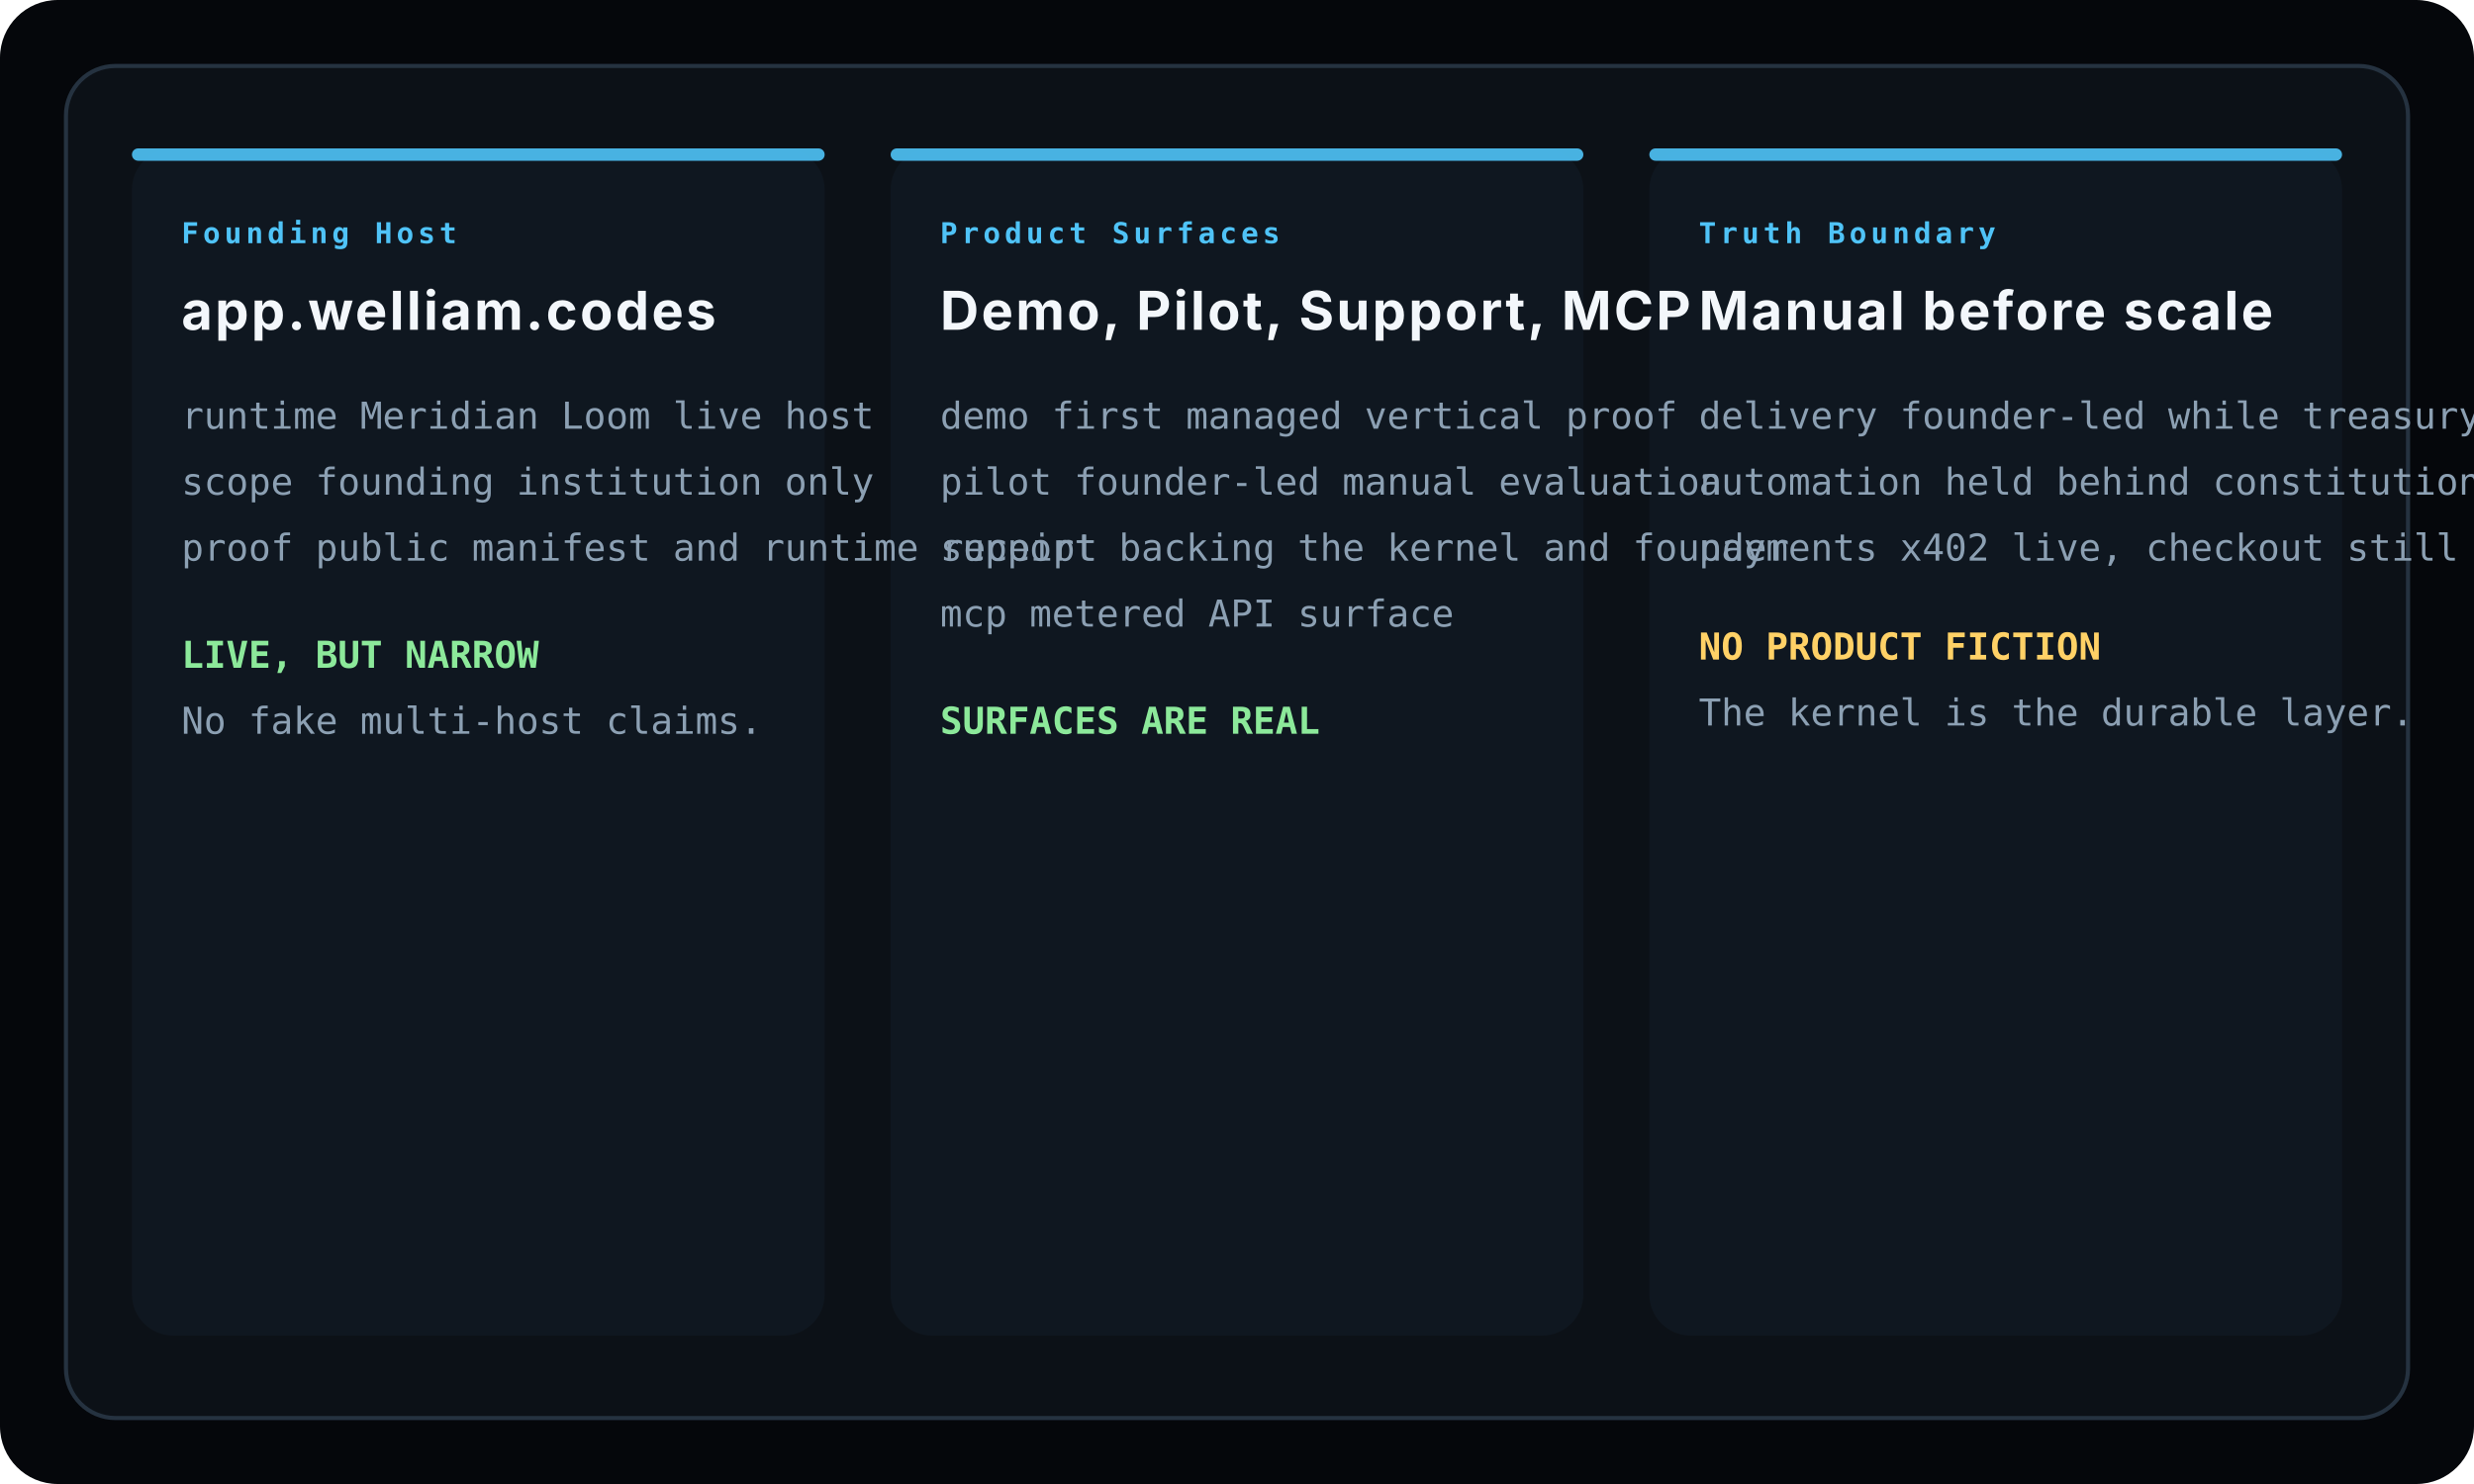
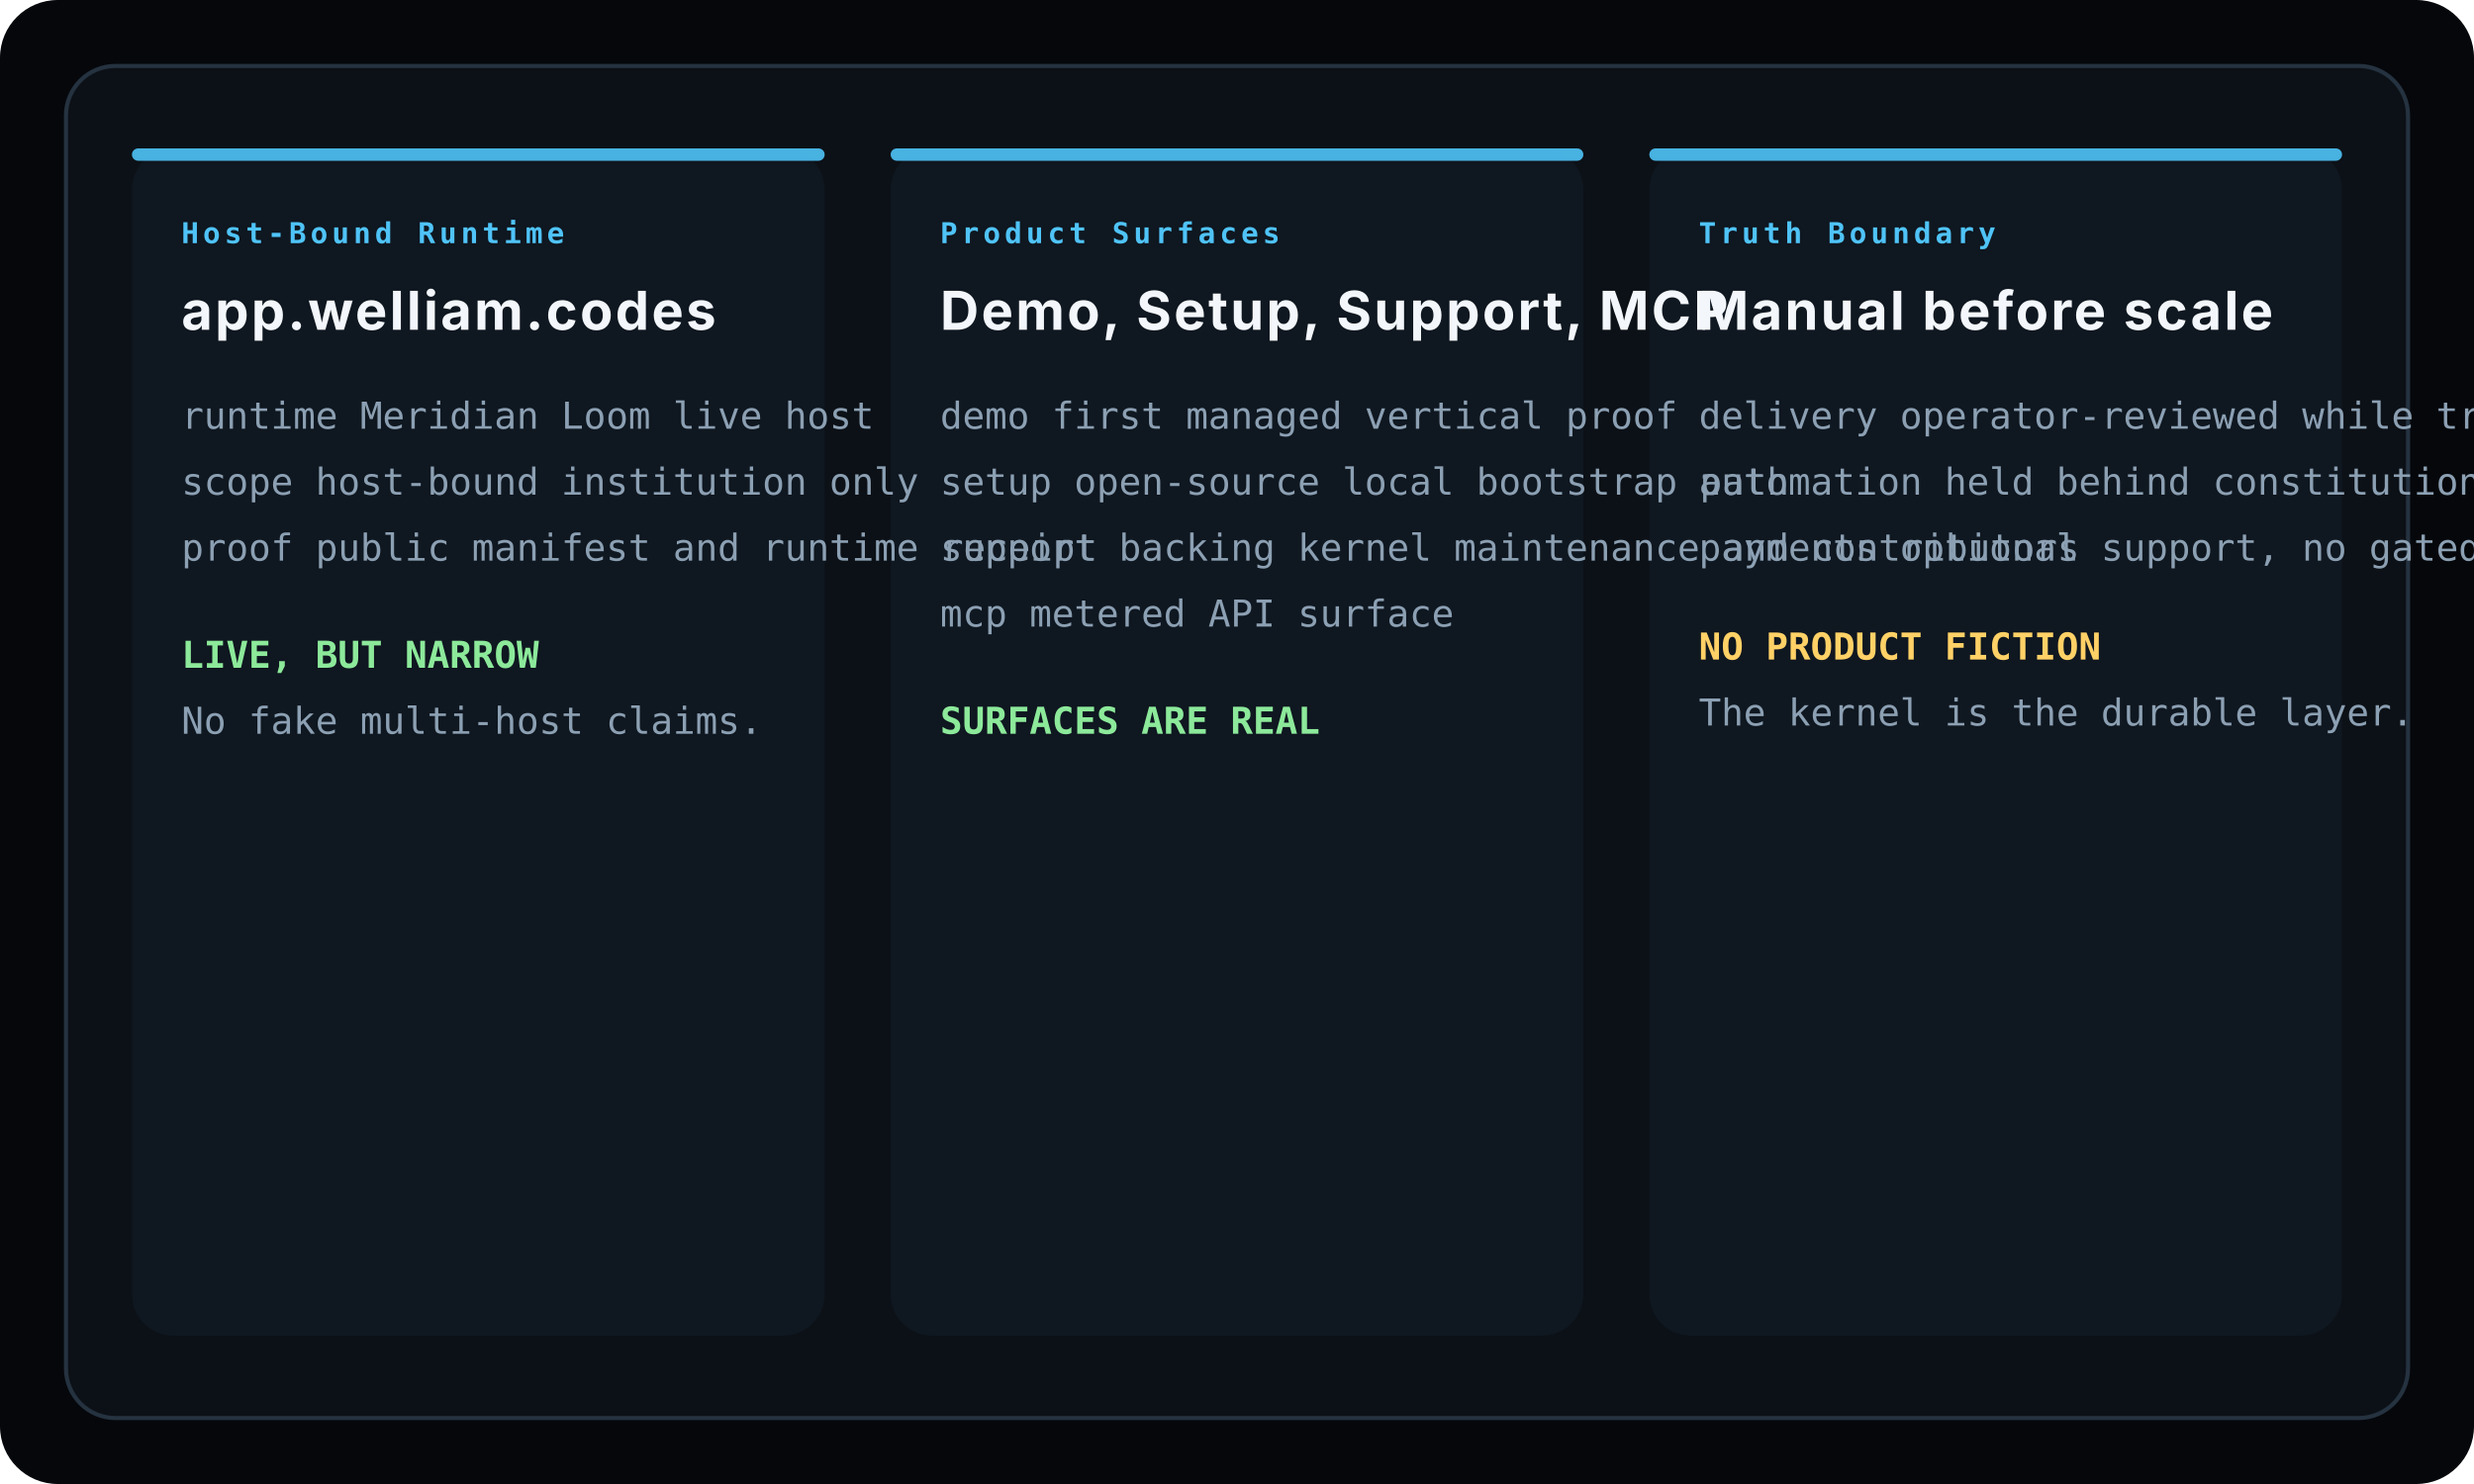
<svg xmlns="http://www.w3.org/2000/svg" viewBox="0 0 1200 720" width="1200" height="720" preserveAspectRatio="xMidYMid meet" role="img" aria-labelledby="title desc">
  <defs>
    <style>
      .bg { fill: #05070b; }
      .panel { fill: #0c1117; stroke: #253240; stroke-width: 2; }
      .soft { fill: #0f1720; }
      .line { fill: #e6edf5; font: 600 20px/1 "JetBrains Mono", monospace; }
      .body { fill: #8ca0b3; font: 500 18px/1.45 "JetBrains Mono", monospace; }
      .title { fill: #f3f7fb; font: 700 26px/1 "Space Grotesk", Inter, sans-serif; letter-spacing: 1.2px; }
      .tag { fill: #4fc3f7; font: 700 14px/1 "JetBrains Mono", monospace; letter-spacing: 2px; text-transform: uppercase; }
      .ok { fill: #8ce99a; font: 700 18px/1 "JetBrains Mono", monospace; }
      .warn { fill: #ffd166; font: 700 18px/1 "JetBrains Mono", monospace; }
      .rail { fill: #4fc3f7; opacity: .9; }
    </style>
  </defs>
  <rect class="bg" width="1200" height="720" rx="28" />
  <rect class="panel" x="32" y="32" width="1136" height="656" rx="24" />
  <rect class="soft" x="64" y="72" width="336" height="576" rx="20" />
  <rect class="soft" x="432" y="72" width="336" height="576" rx="20" />
  <rect class="soft" x="800" y="72" width="336" height="576" rx="20" />
  <rect class="rail" x="64" y="72" width="336" height="6" rx="3" />
  <rect class="rail" x="432" y="72" width="336" height="6" rx="3" />
  <rect class="rail" x="800" y="72" width="336" height="6" rx="3" />
-   <text x="88" y="118" class="tag">Founding Host</text>
+   <text x="88" y="118" class="tag">Host-Bound Runtime</text>
  <text x="88" y="160" class="title">app.welliam.codes</text>
  <text x="88" y="208" class="body">runtime              Meridian Loom live host</text>
-   <text x="88" y="240" class="body">scope                founding institution only</text>
+   <text x="88" y="240" class="body">scope                host-bound institution only</text>
  <text x="88" y="272" class="body">proof                public manifest and runtime receipt</text>
  <text x="88" y="324" class="ok">LIVE, BUT NARROW</text>
  <text x="88" y="356" class="body">No fake multi-host claims.</text>
  <text x="456" y="118" class="tag">Product Surfaces</text>
-   <text x="456" y="160" class="title">Demo, Pilot, Support, MCP</text>
+   <text x="456" y="160" class="title">Demo, Setup, Support, MCP</text>
  <text x="456" y="208" class="body">demo                 first managed vertical proof</text>
-   <text x="456" y="240" class="body">pilot                founder-led manual evaluation</text>
-   <text x="456" y="272" class="body">support              backing the kernel and founder</text>
+   <text x="456" y="240" class="body">setup                open-source local bootstrap path</text>
+   <text x="456" y="272" class="body">support              backing kernel maintenance and contributors</text>
  <text x="456" y="304" class="body">mcp                  metered API surface</text>
  <text x="456" y="356" class="ok">SURFACES ARE REAL</text>
  <text x="824" y="118" class="tag">Truth Boundary</text>
  <text x="824" y="160" class="title">Manual before scale</text>
-   <text x="824" y="208" class="body">delivery             founder-led while treasury-gated</text>
+   <text x="824" y="208" class="body">delivery             operator-reviewed while treasury-gated</text>
  <text x="824" y="240" class="body">automation           held behind constitutional preflight</text>
-   <text x="824" y="272" class="body">payments             x402 live, checkout still narrow</text>
+   <text x="824" y="272" class="body">payments             optional support, no gated purchase flow</text>
  <text x="824" y="320" class="warn">NO PRODUCT FICTION</text>
  <text x="824" y="352" class="body">The kernel is the durable layer.</text>
</svg>
